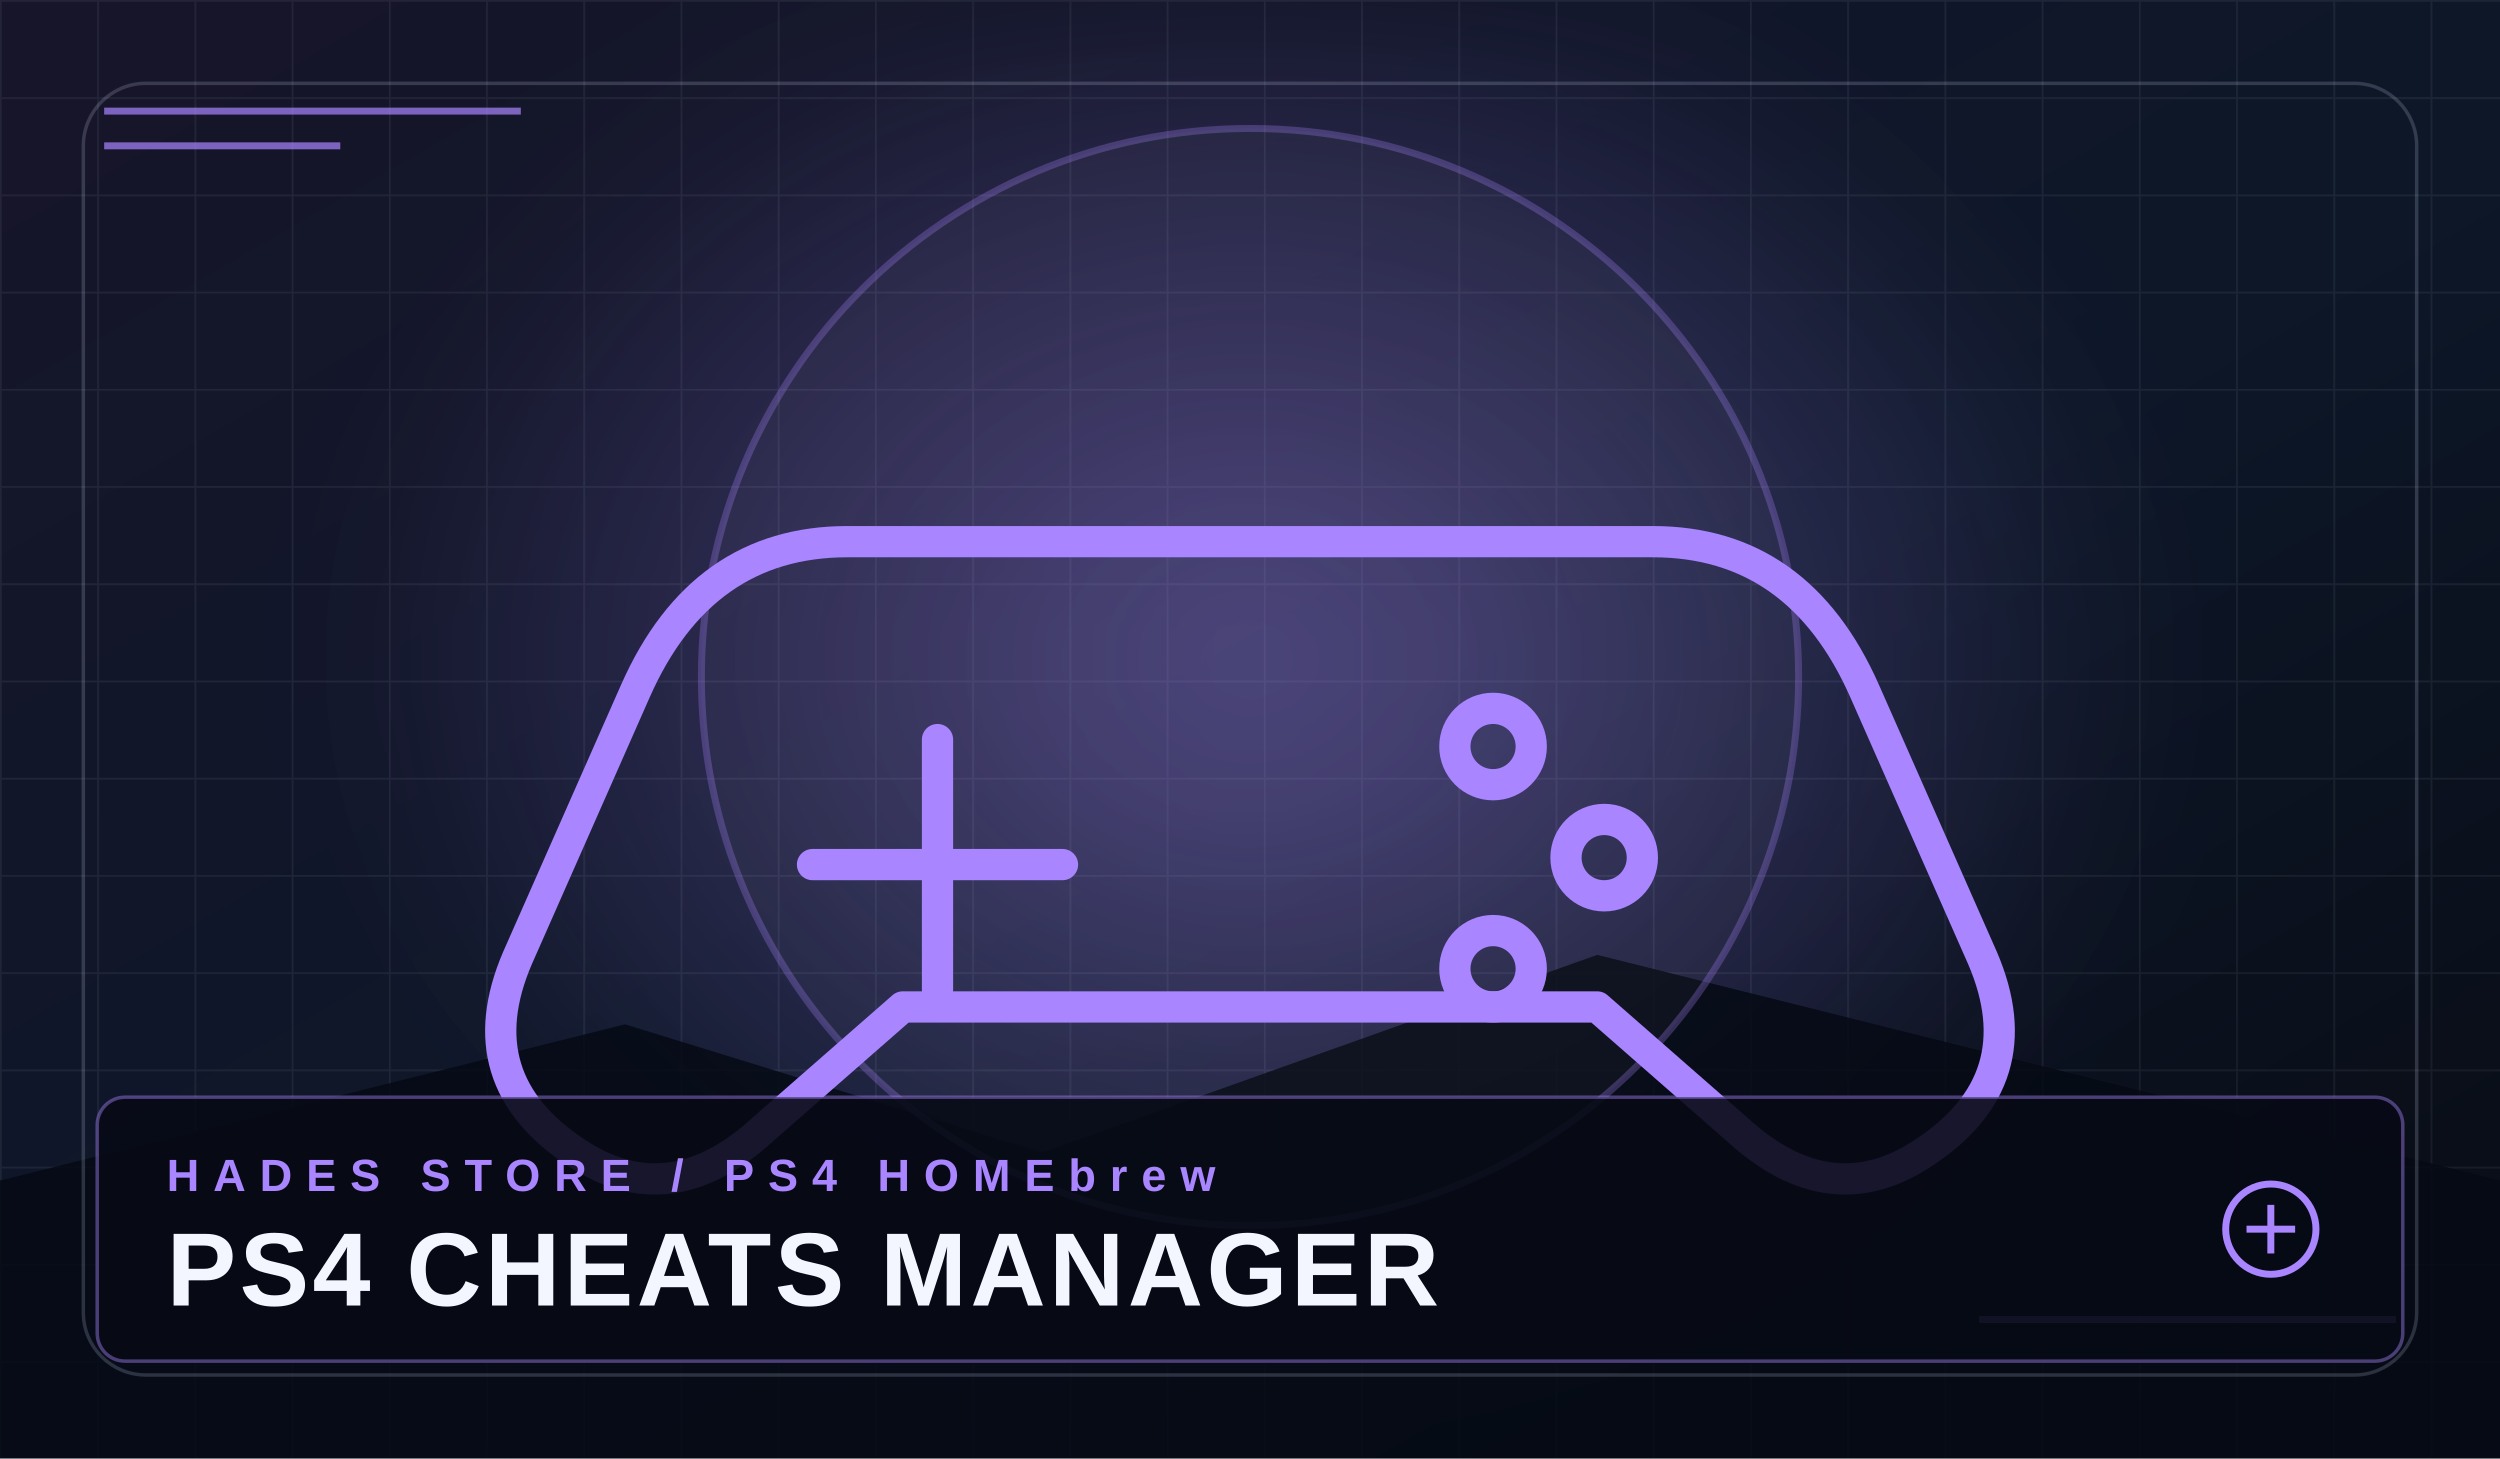
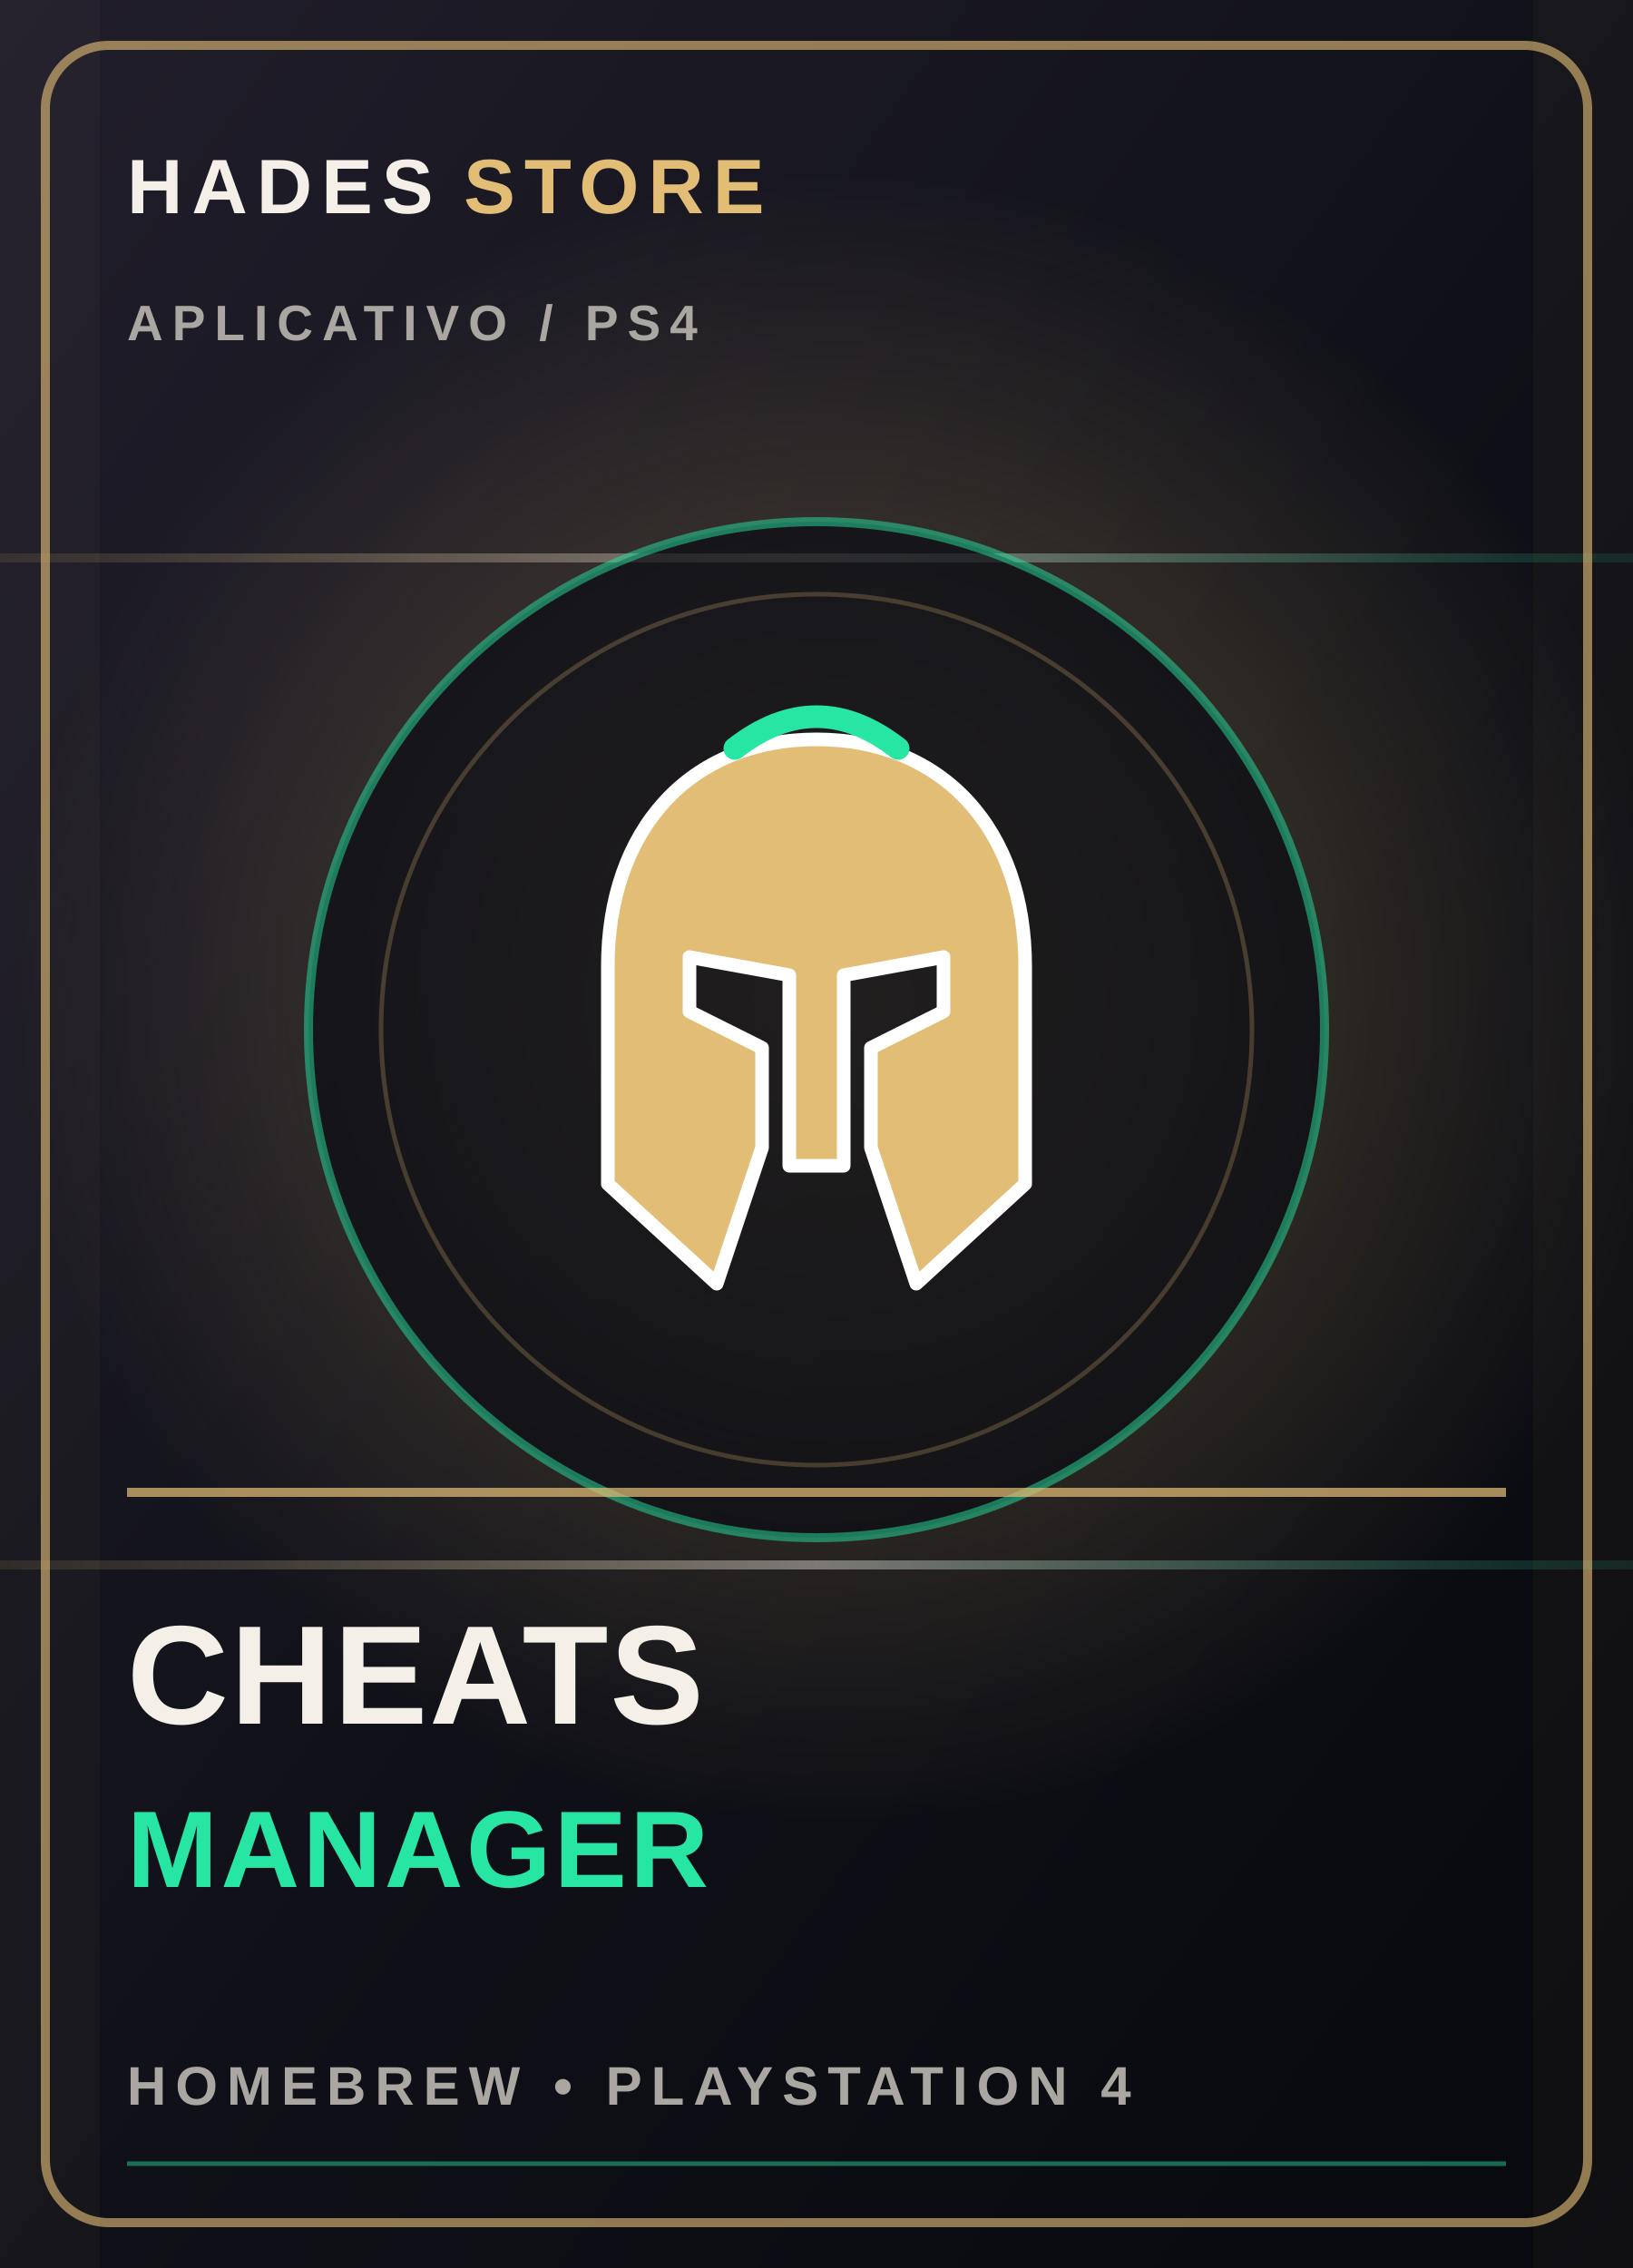
- <svg xmlns="http://www.w3.org/2000/svg" viewBox="0 0 720 420" role="img" aria-label="Capa PS4 Cheats Manager">
+ <svg xmlns="http://www.w3.org/2000/svg" viewBox="0 0 360 500" role="img" aria-labelledby="title desc">
  <defs>
-     <linearGradient id="bg" x2="1" y2="1">
-       <stop stop-color="#17152a" />
-       <stop offset=".55" stop-color="#0d1728" />
-       <stop offset="1" stop-color="#080b13" />
+     <linearGradient id="bg-cover-3" x1="0" y1="0" x2="1" y2="1">
+       <stop stop-color="#211e2b" />
+       <stop offset=".52" stop-color="#101118" />
+       <stop offset="1" stop-color="#08090e" />
    </linearGradient>
-     <radialGradient id="glow">
-       <stop stop-color="#a985ff" stop-opacity=".4" />
-       <stop offset="1" stop-color="#a985ff" stop-opacity="0" />
+     <radialGradient id="glow-cover-3">
+       <stop stop-color="#e2bd76" stop-opacity=".34" />
+       <stop offset="1" stop-color="#e2bd76" stop-opacity="0" />
    </radialGradient>
-     <pattern id="grid" width="28" height="28" patternUnits="userSpaceOnUse">
-       <path d="M28 0H0v28" fill="none" stroke="#d9e7ff" stroke-opacity=".07" />
-     </pattern>
-     <filter id="blur">
-       <feGaussianBlur stdDeviation="22" />
-     </filter>
+     <linearGradient id="foil-cover-3" x1="0" y1="0" x2="1" y2="0">
+       <stop stop-color="#e2bd76" stop-opacity=".1" />
+       <stop offset=".5" stop-color="#f4f0e8" stop-opacity=".42" />
+       <stop offset="1" stop-color="#27e5a2" stop-opacity=".1" />
+     </linearGradient>
  </defs>
-   <rect width="720" height="420" fill="url(#bg)" />
-   <rect width="720" height="420" fill="url(#grid)" />
-   <ellipse cx="360" cy="190" rx="260" ry="210" fill="url(#glow)" filter="url(#blur)" />
-   <path d="M0 340 180 295 300 332 460 275 720 340v80H0z" fill="#050914" opacity=".85" />
-   <circle cx="360" cy="195" r="158" fill="#fff" fill-opacity=".025" stroke="#a985ff" stroke-opacity=".28" stroke-width="2" />
-   <g fill="none" stroke="#a985ff" stroke-width="9" stroke-linecap="round" stroke-linejoin="round">
-     <path d="M244 156h232q42 0 61 43l34 77q15 35-17 56-27 18-54-7l-40-35H260l-40 35q-27 25-54 7-32-21-17-56l34-77q19-43 61-43z" />
-     <path d="M270 213v72m-36-36h72" />
-     <circle cx="430" cy="215" r="11" />
-     <circle cx="462" cy="247" r="11" />
-     <circle cx="430" cy="279" r="11" />
+   <rect width="360" height="500" fill="url(#bg-cover-3)" />
+   <circle cx="185" cy="220" r="183" fill="url(#glow-cover-3)" />
+   <path d="M0 123h360M0 345h360" stroke="url(#foil-cover-3)" stroke-width="2" />
+   <path d="M0 0h22v500H0zm338 0h22v500h-22z" fill="#e2bd76" opacity=".035" />
+   <rect x="10" y="10" width="340" height="480" rx="14" fill="none" stroke="#e2bd76" stroke-opacity=".62" stroke-width="2" />
+   <text x="28" y="47" fill="#f4f0e8" font-family="Arial,sans-serif" font-size="17" font-weight="800" letter-spacing="2">HADES <tspan fill="#e2bd76">STORE</tspan>
+   </text>
+   <text x="28" y="75" fill="#aaa6a1" font-family="Arial,sans-serif" font-size="11" font-weight="700" letter-spacing="2">APLICATIVO  /  PS4</text>
+   <circle cx="180" cy="227" r="112" fill="#0c0d14" fill-opacity=".72" stroke="#27e5a2" stroke-opacity=".5" stroke-width="2" />
+   <circle cx="180" cy="227" r="96" fill="none" stroke="#e2bd76" stroke-opacity=".24" stroke-width="1" />
+   <g color="#e2bd76">
+     <g transform="translate(180, 227)">
+       <path d="M0,-64 C28,-64 46,-44 46,-14 L46,34 L22,56 L12,26 L12,4 L28,-4 L28,-16 L6,-12 L6,30 L-6,30 L-6,-12 L-28,-16 L-28,-4 L-12,4 L-12,26 L-22,56 L-46,34 L-46,-14 C-46,-44 -28,-64 0,-64 Z" fill="#e2bd76" stroke="#ffffff" stroke-width="3" stroke-linejoin="round" />
+       <path d="M-18,-62 Q0,-76 18,-62" fill="none" stroke="#27e5a2" stroke-width="5" stroke-linecap="round" />
+     </g>
  </g>
-   <path d="M30 32h120m-120 10h68M570 380h120" stroke="#a985ff" stroke-opacity=".7" stroke-width="2" />
-   <rect x="24" y="24" width="672" height="372" rx="18" fill="none" stroke="#d8e7ff" stroke-opacity=".18" />
-   <rect x="28" y="316" width="664" height="76" rx="8" fill="#070b16" fill-opacity=".9" stroke="#a985ff" stroke-opacity=".42" />
-   <text x="48" y="343" fill="#a985ff" font-family="Arial,sans-serif" font-size="13" font-weight="700" letter-spacing="4">HADES STORE  /  PS4 HOMEbrew</text>
-   <text x="48" y="376" fill="#f4f6ff" font-family="Arial,sans-serif" font-size="30" font-weight="800" letter-spacing="1">PS4 CHEATS MANAGER</text>
-   <circle cx="654" cy="354" r="13" fill="none" stroke="#a985ff" stroke-width="2" />
-   <path d="M647 354h14m-7-7v14" stroke="#a985ff" stroke-width="2" />
+   <path d="M28 329h304" stroke="#e2bd76" stroke-opacity=".72" stroke-width="2" />
+   <text x="28" y="380" fill="#f4f0e8" font-family="Arial,sans-serif" font-size="31" font-weight="900" letter-spacing=".4">CHEATS</text>
+   <text x="28" y="416" fill="#27e5a2" font-family="Arial,sans-serif" font-size="24" font-weight="800" letter-spacing=".7">MANAGER</text>
+   <text x="28" y="464" fill="#aaa6a1" font-family="Arial,sans-serif" font-size="12" font-weight="700" letter-spacing="2">HOMEBREW  •  PLAYSTATION 4</text>
+   <path d="M28 477h304" stroke="#27e5a2" stroke-opacity=".45" />
</svg>
